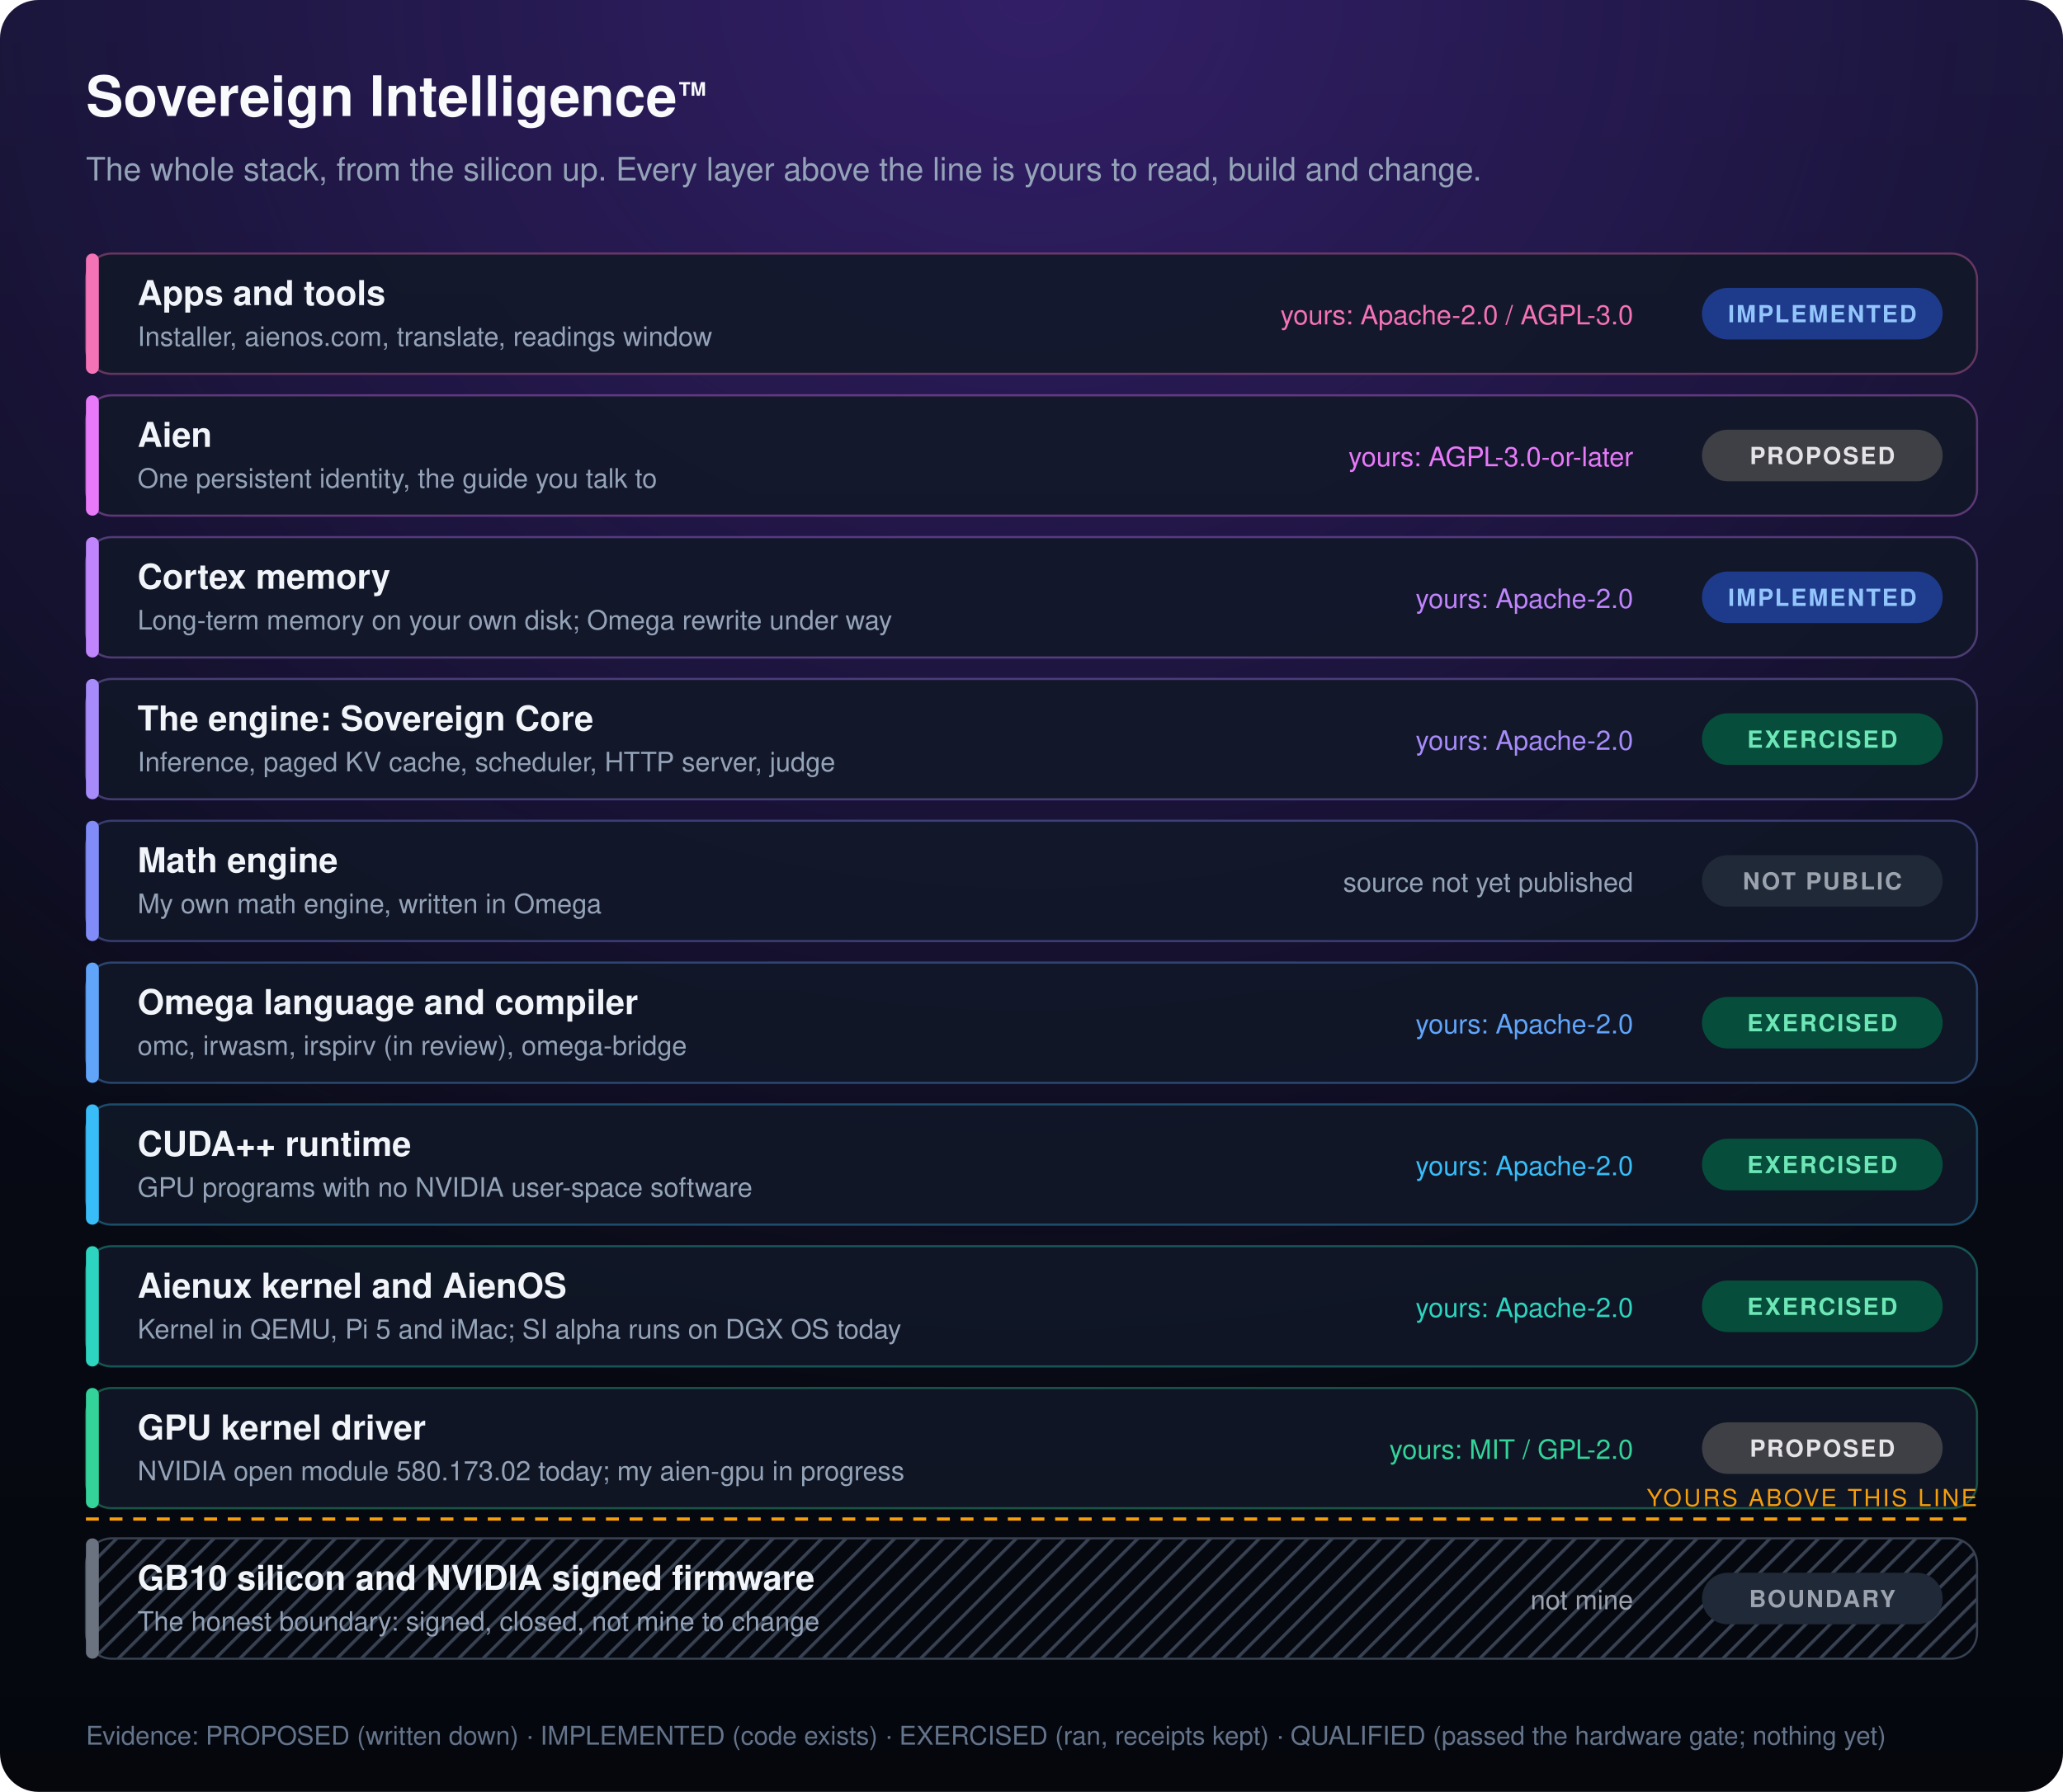
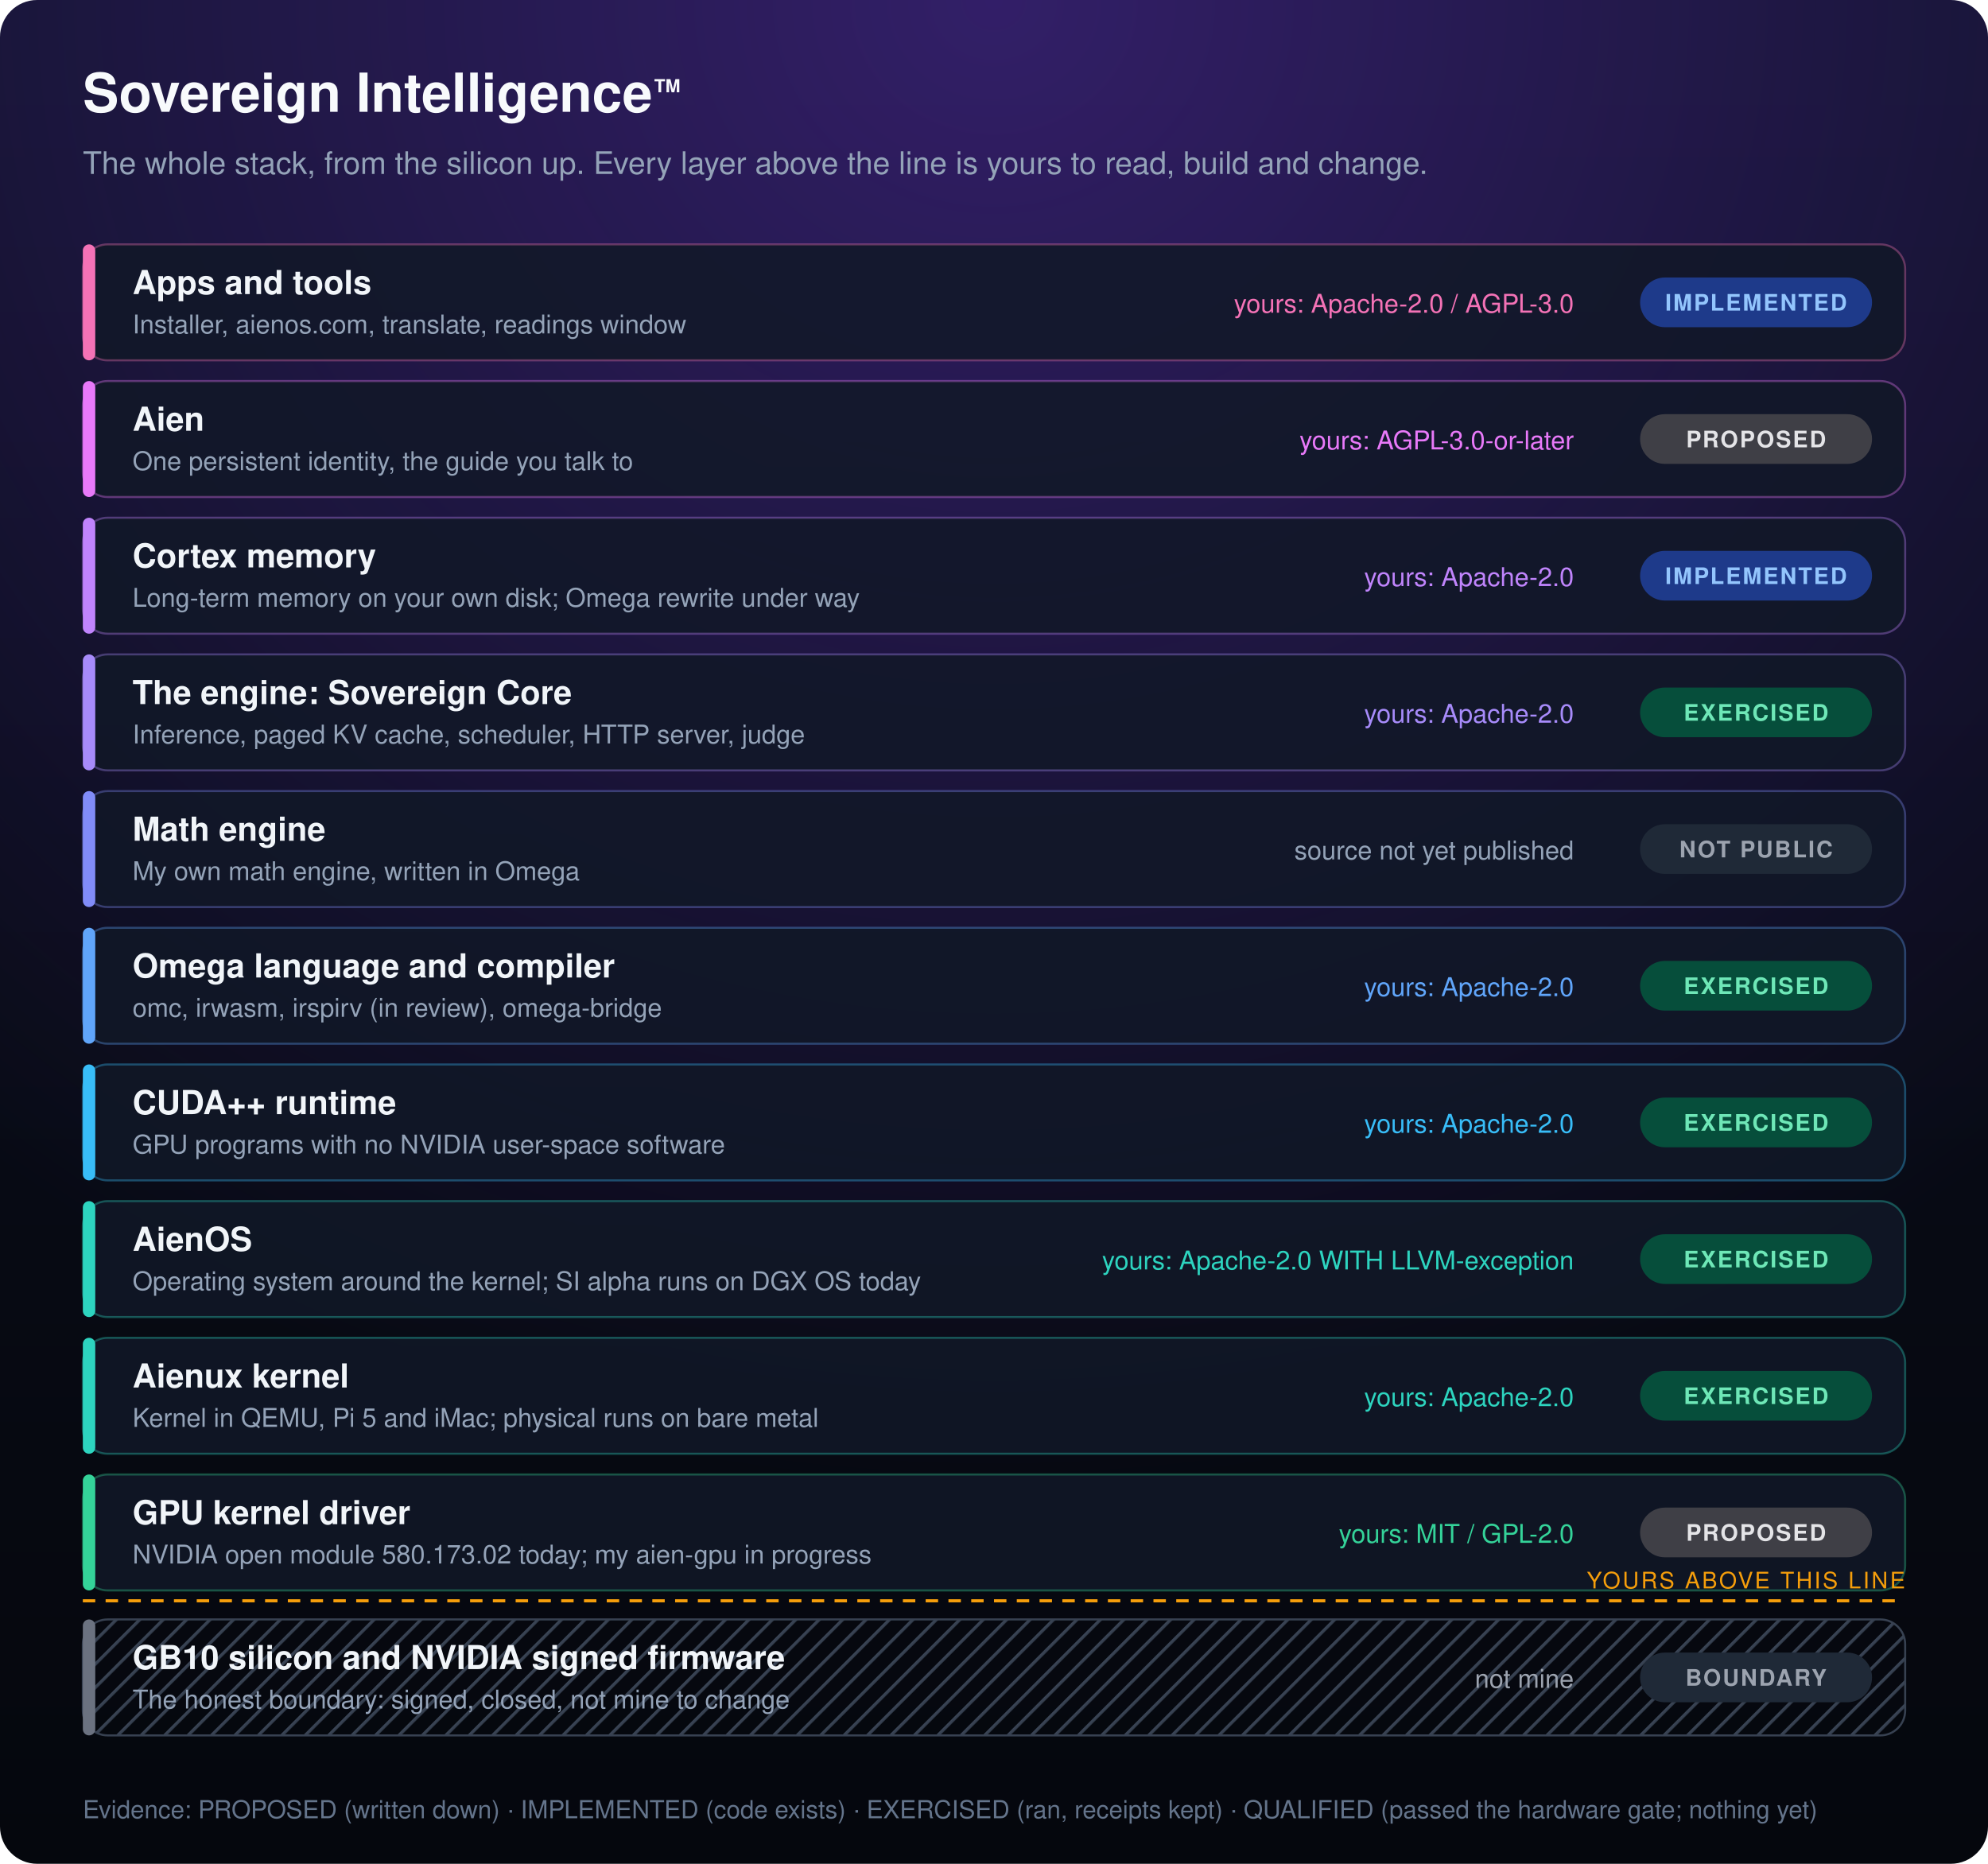
- <svg xmlns="http://www.w3.org/2000/svg" width="960" height="834" viewBox="0 0 960 834" role="img" aria-labelledby="t d">
+ <svg xmlns="http://www.w3.org/2000/svg" width="960" height="900" viewBox="0 0 960 900" role="img" aria-labelledby="t d">
  <defs>
    <linearGradient id="bg" x1="0" y1="0" x2="0" y2="1">
      <stop offset="0" stop-color="#0b1020" />
      <stop offset="1" stop-color="#05070d" />
    </linearGradient>
    <radialGradient id="glow" cx="0.5" cy="0" r="0.8">
      <stop offset="0" stop-color="#7c3aed" stop-opacity="0.35" />
      <stop offset="1" stop-color="#7c3aed" stop-opacity="0" />
    </radialGradient>
    <pattern id="hatch" width="8" height="8" patternUnits="userSpaceOnUse" patternTransform="rotate(45)">
      <line x1="0" y1="0" x2="0" y2="8" stroke="#374151" stroke-width="3" />
    </pattern>
  </defs>
-   <rect width="960" height="834" rx="18" fill="url(#bg)" />
-   <rect width="960" height="834" rx="18" fill="url(#glow)" />
+   <rect width="960" height="900" rx="18" fill="url(#bg)" />
+   <rect width="960" height="900" rx="18" fill="url(#glow)" />
  <text x="40" y="54" font-family="-apple-system,BlinkMacSystemFont,'Segoe UI',Helvetica,Arial,sans-serif" font-size="26" font-weight="700" fill="#f8fafc">Sovereign Intelligence<tspan font-size="14" baseline-shift="super">™</tspan>
  </text>
  <text x="40" y="84" font-family="-apple-system,BlinkMacSystemFont,'Segoe UI',Helvetica,Arial,sans-serif" font-size="15" fill="#94a3b8">The whole stack, from the silicon up. Every layer above the line is yours to read, build and change.</text>
  <rect x="40" y="118" width="880" height="56" rx="12" fill="#111827" fill-opacity="0.85" stroke="#f472b6" stroke-opacity="0.35" />
  <rect x="40" y="118" width="6" height="56" rx="3" fill="#f472b6" />
  <text x="64" y="142" font-family="-apple-system,BlinkMacSystemFont,'Segoe UI',Helvetica,Arial,sans-serif" font-size="16" font-weight="600" fill="#f1f5f9">Apps and tools</text>
  <text x="64" y="161" font-family="-apple-system,BlinkMacSystemFont,'Segoe UI',Helvetica,Arial,sans-serif" font-size="12.5" fill="#94a3b8">Installer, aienos.com, translate, readings window</text>
  <text x="760" y="151" text-anchor="end" font-family="-apple-system,BlinkMacSystemFont,'Segoe UI',Helvetica,Arial,sans-serif" font-size="12.5" fill="#f472b6">yours: Apache-2.0 / AGPL-3.0</text>
  <rect x="792" y="134" width="112" height="24" rx="12" fill="#1e3a8a" />
  <text x="848.0" y="150" text-anchor="middle" font-family="-apple-system,BlinkMacSystemFont,'Segoe UI',Helvetica,Arial,sans-serif" font-size="11" font-weight="700" letter-spacing="0.8" fill="#93c5fd">IMPLEMENTED</text>
  <rect x="40" y="184" width="880" height="56" rx="12" fill="#111827" fill-opacity="0.85" stroke="#e879f9" stroke-opacity="0.35" />
  <rect x="40" y="184" width="6" height="56" rx="3" fill="#e879f9" />
  <text x="64" y="208" font-family="-apple-system,BlinkMacSystemFont,'Segoe UI',Helvetica,Arial,sans-serif" font-size="16" font-weight="600" fill="#f1f5f9">Aien</text>
  <text x="64" y="227" font-family="-apple-system,BlinkMacSystemFont,'Segoe UI',Helvetica,Arial,sans-serif" font-size="12.5" fill="#94a3b8">One persistent identity, the guide you talk to</text>
  <text x="760" y="217" text-anchor="end" font-family="-apple-system,BlinkMacSystemFont,'Segoe UI',Helvetica,Arial,sans-serif" font-size="12.5" fill="#e879f9">yours: AGPL-3.0-or-later</text>
  <rect x="792" y="200" width="112" height="24" rx="12" fill="#3f3f46" />
  <text x="848.0" y="216" text-anchor="middle" font-family="-apple-system,BlinkMacSystemFont,'Segoe UI',Helvetica,Arial,sans-serif" font-size="11" font-weight="700" letter-spacing="0.8" fill="#e4e4e7">PROPOSED</text>
  <rect x="40" y="250" width="880" height="56" rx="12" fill="#111827" fill-opacity="0.85" stroke="#c084fc" stroke-opacity="0.35" />
  <rect x="40" y="250" width="6" height="56" rx="3" fill="#c084fc" />
  <text x="64" y="274" font-family="-apple-system,BlinkMacSystemFont,'Segoe UI',Helvetica,Arial,sans-serif" font-size="16" font-weight="600" fill="#f1f5f9">Cortex memory</text>
  <text x="64" y="293" font-family="-apple-system,BlinkMacSystemFont,'Segoe UI',Helvetica,Arial,sans-serif" font-size="12.5" fill="#94a3b8">Long-term memory on your own disk; Omega rewrite under way</text>
  <text x="760" y="283" text-anchor="end" font-family="-apple-system,BlinkMacSystemFont,'Segoe UI',Helvetica,Arial,sans-serif" font-size="12.5" fill="#c084fc">yours: Apache-2.0</text>
  <rect x="792" y="266" width="112" height="24" rx="12" fill="#1e3a8a" />
  <text x="848.0" y="282" text-anchor="middle" font-family="-apple-system,BlinkMacSystemFont,'Segoe UI',Helvetica,Arial,sans-serif" font-size="11" font-weight="700" letter-spacing="0.8" fill="#93c5fd">IMPLEMENTED</text>
  <rect x="40" y="316" width="880" height="56" rx="12" fill="#111827" fill-opacity="0.85" stroke="#a78bfa" stroke-opacity="0.35" />
  <rect x="40" y="316" width="6" height="56" rx="3" fill="#a78bfa" />
  <text x="64" y="340" font-family="-apple-system,BlinkMacSystemFont,'Segoe UI',Helvetica,Arial,sans-serif" font-size="16" font-weight="600" fill="#f1f5f9">The engine: Sovereign Core</text>
  <text x="64" y="359" font-family="-apple-system,BlinkMacSystemFont,'Segoe UI',Helvetica,Arial,sans-serif" font-size="12.5" fill="#94a3b8">Inference, paged KV cache, scheduler, HTTP server, judge</text>
  <text x="760" y="349" text-anchor="end" font-family="-apple-system,BlinkMacSystemFont,'Segoe UI',Helvetica,Arial,sans-serif" font-size="12.5" fill="#a78bfa">yours: Apache-2.0</text>
  <rect x="792" y="332" width="112" height="24" rx="12" fill="#064e3b" />
  <text x="848.0" y="348" text-anchor="middle" font-family="-apple-system,BlinkMacSystemFont,'Segoe UI',Helvetica,Arial,sans-serif" font-size="11" font-weight="700" letter-spacing="0.8" fill="#6ee7b7">EXERCISED</text>
  <rect x="40" y="382" width="880" height="56" rx="12" fill="#111827" fill-opacity="0.85" stroke="#818cf8" stroke-opacity="0.35" />
  <rect x="40" y="382" width="6" height="56" rx="3" fill="#818cf8" />
  <text x="64" y="406" font-family="-apple-system,BlinkMacSystemFont,'Segoe UI',Helvetica,Arial,sans-serif" font-size="16" font-weight="600" fill="#f1f5f9">Math engine</text>
  <text x="64" y="425" font-family="-apple-system,BlinkMacSystemFont,'Segoe UI',Helvetica,Arial,sans-serif" font-size="12.5" fill="#94a3b8">My own math engine, written in Omega</text>
  <text x="760" y="415" text-anchor="end" font-family="-apple-system,BlinkMacSystemFont,'Segoe UI',Helvetica,Arial,sans-serif" font-size="12.5" fill="#94a3b8">source not yet published</text>
  <rect x="792" y="398" width="112" height="24" rx="12" fill="#1f2937" />
  <text x="848.0" y="414" text-anchor="middle" font-family="-apple-system,BlinkMacSystemFont,'Segoe UI',Helvetica,Arial,sans-serif" font-size="11" font-weight="700" letter-spacing="0.8" fill="#9ca3af">NOT PUBLIC</text>
  <rect x="40" y="448" width="880" height="56" rx="12" fill="#111827" fill-opacity="0.85" stroke="#60a5fa" stroke-opacity="0.35" />
  <rect x="40" y="448" width="6" height="56" rx="3" fill="#60a5fa" />
  <text x="64" y="472" font-family="-apple-system,BlinkMacSystemFont,'Segoe UI',Helvetica,Arial,sans-serif" font-size="16" font-weight="600" fill="#f1f5f9">Omega language and compiler</text>
  <text x="64" y="491" font-family="-apple-system,BlinkMacSystemFont,'Segoe UI',Helvetica,Arial,sans-serif" font-size="12.5" fill="#94a3b8">omc, irwasm, irspirv (in review), omega-bridge</text>
  <text x="760" y="481" text-anchor="end" font-family="-apple-system,BlinkMacSystemFont,'Segoe UI',Helvetica,Arial,sans-serif" font-size="12.5" fill="#60a5fa">yours: Apache-2.0</text>
  <rect x="792" y="464" width="112" height="24" rx="12" fill="#064e3b" />
  <text x="848.0" y="480" text-anchor="middle" font-family="-apple-system,BlinkMacSystemFont,'Segoe UI',Helvetica,Arial,sans-serif" font-size="11" font-weight="700" letter-spacing="0.8" fill="#6ee7b7">EXERCISED</text>
  <rect x="40" y="514" width="880" height="56" rx="12" fill="#111827" fill-opacity="0.85" stroke="#38bdf8" stroke-opacity="0.35" />
  <rect x="40" y="514" width="6" height="56" rx="3" fill="#38bdf8" />
  <text x="64" y="538" font-family="-apple-system,BlinkMacSystemFont,'Segoe UI',Helvetica,Arial,sans-serif" font-size="16" font-weight="600" fill="#f1f5f9">CUDA++ runtime</text>
  <text x="64" y="557" font-family="-apple-system,BlinkMacSystemFont,'Segoe UI',Helvetica,Arial,sans-serif" font-size="12.5" fill="#94a3b8">GPU programs with no NVIDIA user-space software</text>
  <text x="760" y="547" text-anchor="end" font-family="-apple-system,BlinkMacSystemFont,'Segoe UI',Helvetica,Arial,sans-serif" font-size="12.5" fill="#38bdf8">yours: Apache-2.0</text>
  <rect x="792" y="530" width="112" height="24" rx="12" fill="#064e3b" />
  <text x="848.0" y="546" text-anchor="middle" font-family="-apple-system,BlinkMacSystemFont,'Segoe UI',Helvetica,Arial,sans-serif" font-size="11" font-weight="700" letter-spacing="0.8" fill="#6ee7b7">EXERCISED</text>
  <rect x="40" y="580" width="880" height="56" rx="12" fill="#111827" fill-opacity="0.85" stroke="#2dd4bf" stroke-opacity="0.35" />
  <rect x="40" y="580" width="6" height="56" rx="3" fill="#2dd4bf" />
-   <text x="64" y="604" font-family="-apple-system,BlinkMacSystemFont,'Segoe UI',Helvetica,Arial,sans-serif" font-size="16" font-weight="600" fill="#f1f5f9">Aienux kernel and AienOS</text>
-   <text x="64" y="623" font-family="-apple-system,BlinkMacSystemFont,'Segoe UI',Helvetica,Arial,sans-serif" font-size="12.5" fill="#94a3b8">Kernel in QEMU, Pi 5 and iMac; SI alpha runs on DGX OS today</text>
-   <text x="760" y="613" text-anchor="end" font-family="-apple-system,BlinkMacSystemFont,'Segoe UI',Helvetica,Arial,sans-serif" font-size="12.5" fill="#2dd4bf">yours: Apache-2.0</text>
+   <text x="64" y="604" font-family="-apple-system,BlinkMacSystemFont,'Segoe UI',Helvetica,Arial,sans-serif" font-size="16" font-weight="600" fill="#f1f5f9">AienOS</text>
+   <text x="64" y="623" font-family="-apple-system,BlinkMacSystemFont,'Segoe UI',Helvetica,Arial,sans-serif" font-size="12.5" fill="#94a3b8">Operating system around the kernel; SI alpha runs on DGX OS today</text>
+   <text x="760" y="613" text-anchor="end" font-family="-apple-system,BlinkMacSystemFont,'Segoe UI',Helvetica,Arial,sans-serif" font-size="12.5" fill="#2dd4bf">yours: Apache-2.0 WITH LLVM-exception</text>
  <rect x="792" y="596" width="112" height="24" rx="12" fill="#064e3b" />
  <text x="848.0" y="612" text-anchor="middle" font-family="-apple-system,BlinkMacSystemFont,'Segoe UI',Helvetica,Arial,sans-serif" font-size="11" font-weight="700" letter-spacing="0.8" fill="#6ee7b7">EXERCISED</text>
-   <rect x="40" y="646" width="880" height="56" rx="12" fill="#111827" fill-opacity="0.85" stroke="#34d399" stroke-opacity="0.35" />
-   <rect x="40" y="646" width="6" height="56" rx="3" fill="#34d399" />
-   <text x="64" y="670" font-family="-apple-system,BlinkMacSystemFont,'Segoe UI',Helvetica,Arial,sans-serif" font-size="16" font-weight="600" fill="#f1f5f9">GPU kernel driver</text>
-   <text x="64" y="689" font-family="-apple-system,BlinkMacSystemFont,'Segoe UI',Helvetica,Arial,sans-serif" font-size="12.5" fill="#94a3b8">NVIDIA open module 580.173.02 today; my aien-gpu in progress</text>
-   <text x="760" y="679" text-anchor="end" font-family="-apple-system,BlinkMacSystemFont,'Segoe UI',Helvetica,Arial,sans-serif" font-size="12.5" fill="#34d399">yours: MIT / GPL-2.0</text>
-   <rect x="792" y="662" width="112" height="24" rx="12" fill="#3f3f46" />
-   <text x="848.0" y="678" text-anchor="middle" font-family="-apple-system,BlinkMacSystemFont,'Segoe UI',Helvetica,Arial,sans-serif" font-size="11" font-weight="700" letter-spacing="0.8" fill="#e4e4e7">PROPOSED</text>
-   <line x1="40" y1="707.0" x2="920" y2="707.0" stroke="#f59e0b" stroke-width="1.5" stroke-dasharray="6 5" />
-   <text x="920" y="701.0" text-anchor="end" font-family="-apple-system,BlinkMacSystemFont,'Segoe UI',Helvetica,Arial,sans-serif" font-size="11" fill="#f59e0b" letter-spacing="1">YOURS ABOVE THIS LINE</text>
-   <rect x="40" y="716" width="880" height="56" rx="12" fill="url(#hatch)" stroke="#374151" />
-   <rect x="40" y="716" width="6" height="56" rx="3" fill="#6b7280" />
-   <text x="64" y="740" font-family="-apple-system,BlinkMacSystemFont,'Segoe UI',Helvetica,Arial,sans-serif" font-size="16" font-weight="600" fill="#f1f5f9">GB10 silicon and NVIDIA signed firmware</text>
-   <text x="64" y="759" font-family="-apple-system,BlinkMacSystemFont,'Segoe UI',Helvetica,Arial,sans-serif" font-size="12.5" fill="#94a3b8">The honest boundary: signed, closed, not mine to change</text>
-   <text x="760" y="749" text-anchor="end" font-family="-apple-system,BlinkMacSystemFont,'Segoe UI',Helvetica,Arial,sans-serif" font-size="12.5" fill="#9ca3af">not mine</text>
-   <rect x="792" y="732" width="112" height="24" rx="12" fill="#1f2937" />
-   <text x="848.0" y="748" text-anchor="middle" font-family="-apple-system,BlinkMacSystemFont,'Segoe UI',Helvetica,Arial,sans-serif" font-size="11" font-weight="700" letter-spacing="0.8" fill="#9ca3af">BOUNDARY</text>
-   <text x="40" y="812" font-family="-apple-system,BlinkMacSystemFont,'Segoe UI',Helvetica,Arial,sans-serif" font-size="12" fill="#64748b">Evidence: PROPOSED (written down) · IMPLEMENTED (code exists) · EXERCISED (ran, receipts kept) · QUALIFIED (passed the hardware gate; nothing yet)</text>
+   <rect x="40" y="646" width="880" height="56" rx="12" fill="#111827" fill-opacity="0.85" stroke="#2dd4bf" stroke-opacity="0.35" />
+   <rect x="40" y="646" width="6" height="56" rx="3" fill="#2dd4bf" />
+   <text x="64" y="670" font-family="-apple-system,BlinkMacSystemFont,'Segoe UI',Helvetica,Arial,sans-serif" font-size="16" font-weight="600" fill="#f1f5f9">Aienux kernel</text>
+   <text x="64" y="689" font-family="-apple-system,BlinkMacSystemFont,'Segoe UI',Helvetica,Arial,sans-serif" font-size="12.5" fill="#94a3b8">Kernel in QEMU, Pi 5 and iMac; physical runs on bare metal</text>
+   <text x="760" y="679" text-anchor="end" font-family="-apple-system,BlinkMacSystemFont,'Segoe UI',Helvetica,Arial,sans-serif" font-size="12.5" fill="#2dd4bf">yours: Apache-2.0</text>
+   <rect x="792" y="662" width="112" height="24" rx="12" fill="#064e3b" />
+   <text x="848.0" y="678" text-anchor="middle" font-family="-apple-system,BlinkMacSystemFont,'Segoe UI',Helvetica,Arial,sans-serif" font-size="11" font-weight="700" letter-spacing="0.8" fill="#6ee7b7">EXERCISED</text>
+   <rect x="40" y="712" width="880" height="56" rx="12" fill="#111827" fill-opacity="0.85" stroke="#34d399" stroke-opacity="0.35" />
+   <rect x="40" y="712" width="6" height="56" rx="3" fill="#34d399" />
+   <text x="64" y="736" font-family="-apple-system,BlinkMacSystemFont,'Segoe UI',Helvetica,Arial,sans-serif" font-size="16" font-weight="600" fill="#f1f5f9">GPU kernel driver</text>
+   <text x="64" y="755" font-family="-apple-system,BlinkMacSystemFont,'Segoe UI',Helvetica,Arial,sans-serif" font-size="12.5" fill="#94a3b8">NVIDIA open module 580.173.02 today; my aien-gpu in progress</text>
+   <text x="760" y="745" text-anchor="end" font-family="-apple-system,BlinkMacSystemFont,'Segoe UI',Helvetica,Arial,sans-serif" font-size="12.5" fill="#34d399">yours: MIT / GPL-2.0</text>
+   <rect x="792" y="728" width="112" height="24" rx="12" fill="#3f3f46" />
+   <text x="848.0" y="744" text-anchor="middle" font-family="-apple-system,BlinkMacSystemFont,'Segoe UI',Helvetica,Arial,sans-serif" font-size="11" font-weight="700" letter-spacing="0.8" fill="#e4e4e7">PROPOSED</text>
+   <line x1="40" y1="773.0" x2="920" y2="773.0" stroke="#f59e0b" stroke-width="1.5" stroke-dasharray="6 5" />
+   <text x="920" y="767.0" text-anchor="end" font-family="-apple-system,BlinkMacSystemFont,'Segoe UI',Helvetica,Arial,sans-serif" font-size="11" fill="#f59e0b" letter-spacing="1">YOURS ABOVE THIS LINE</text>
+   <rect x="40" y="782" width="880" height="56" rx="12" fill="url(#hatch)" stroke="#374151" />
+   <rect x="40" y="782" width="6" height="56" rx="3" fill="#6b7280" />
+   <text x="64" y="806" font-family="-apple-system,BlinkMacSystemFont,'Segoe UI',Helvetica,Arial,sans-serif" font-size="16" font-weight="600" fill="#f1f5f9">GB10 silicon and NVIDIA signed firmware</text>
+   <text x="64" y="825" font-family="-apple-system,BlinkMacSystemFont,'Segoe UI',Helvetica,Arial,sans-serif" font-size="12.5" fill="#94a3b8">The honest boundary: signed, closed, not mine to change</text>
+   <text x="760" y="815" text-anchor="end" font-family="-apple-system,BlinkMacSystemFont,'Segoe UI',Helvetica,Arial,sans-serif" font-size="12.5" fill="#9ca3af">not mine</text>
+   <rect x="792" y="798" width="112" height="24" rx="12" fill="#1f2937" />
+   <text x="848.0" y="814" text-anchor="middle" font-family="-apple-system,BlinkMacSystemFont,'Segoe UI',Helvetica,Arial,sans-serif" font-size="11" font-weight="700" letter-spacing="0.8" fill="#9ca3af">BOUNDARY</text>
+   <text x="40" y="878" font-family="-apple-system,BlinkMacSystemFont,'Segoe UI',Helvetica,Arial,sans-serif" font-size="12" fill="#64748b">Evidence: PROPOSED (written down) · IMPLEMENTED (code exists) · EXERCISED (ran, receipts kept) · QUALIFIED (passed the hardware gate; nothing yet)</text>
</svg>
